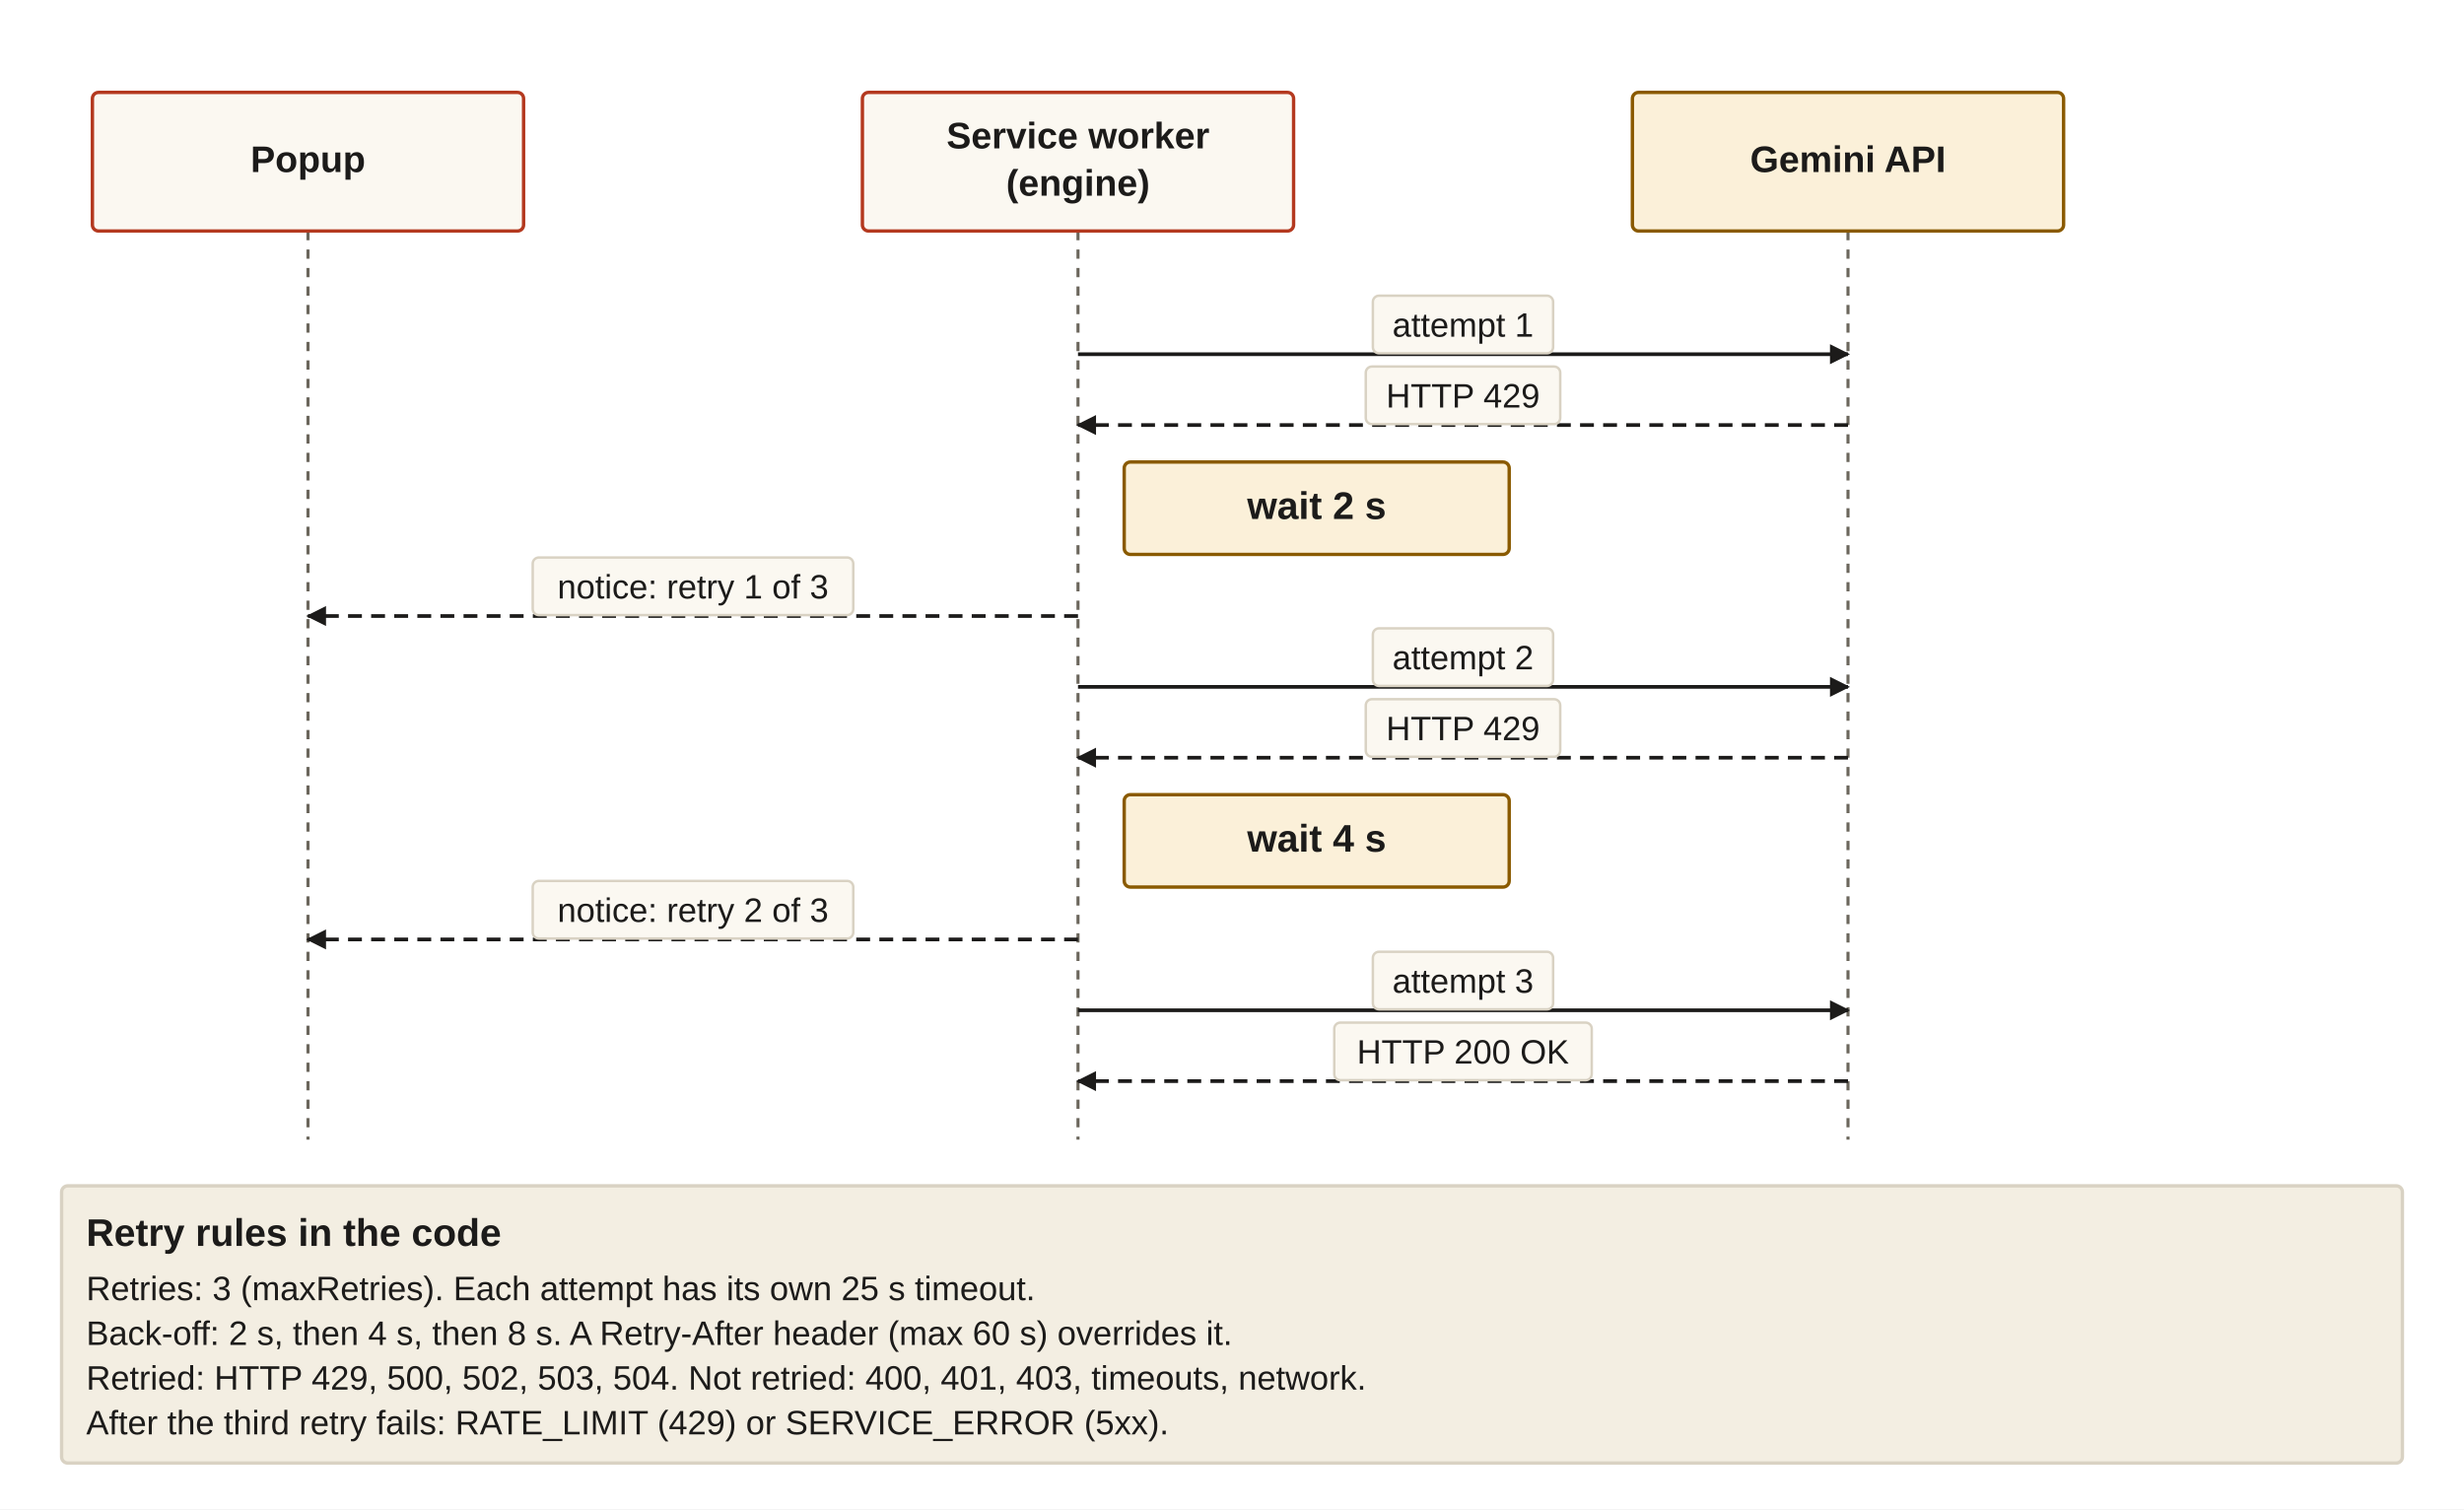
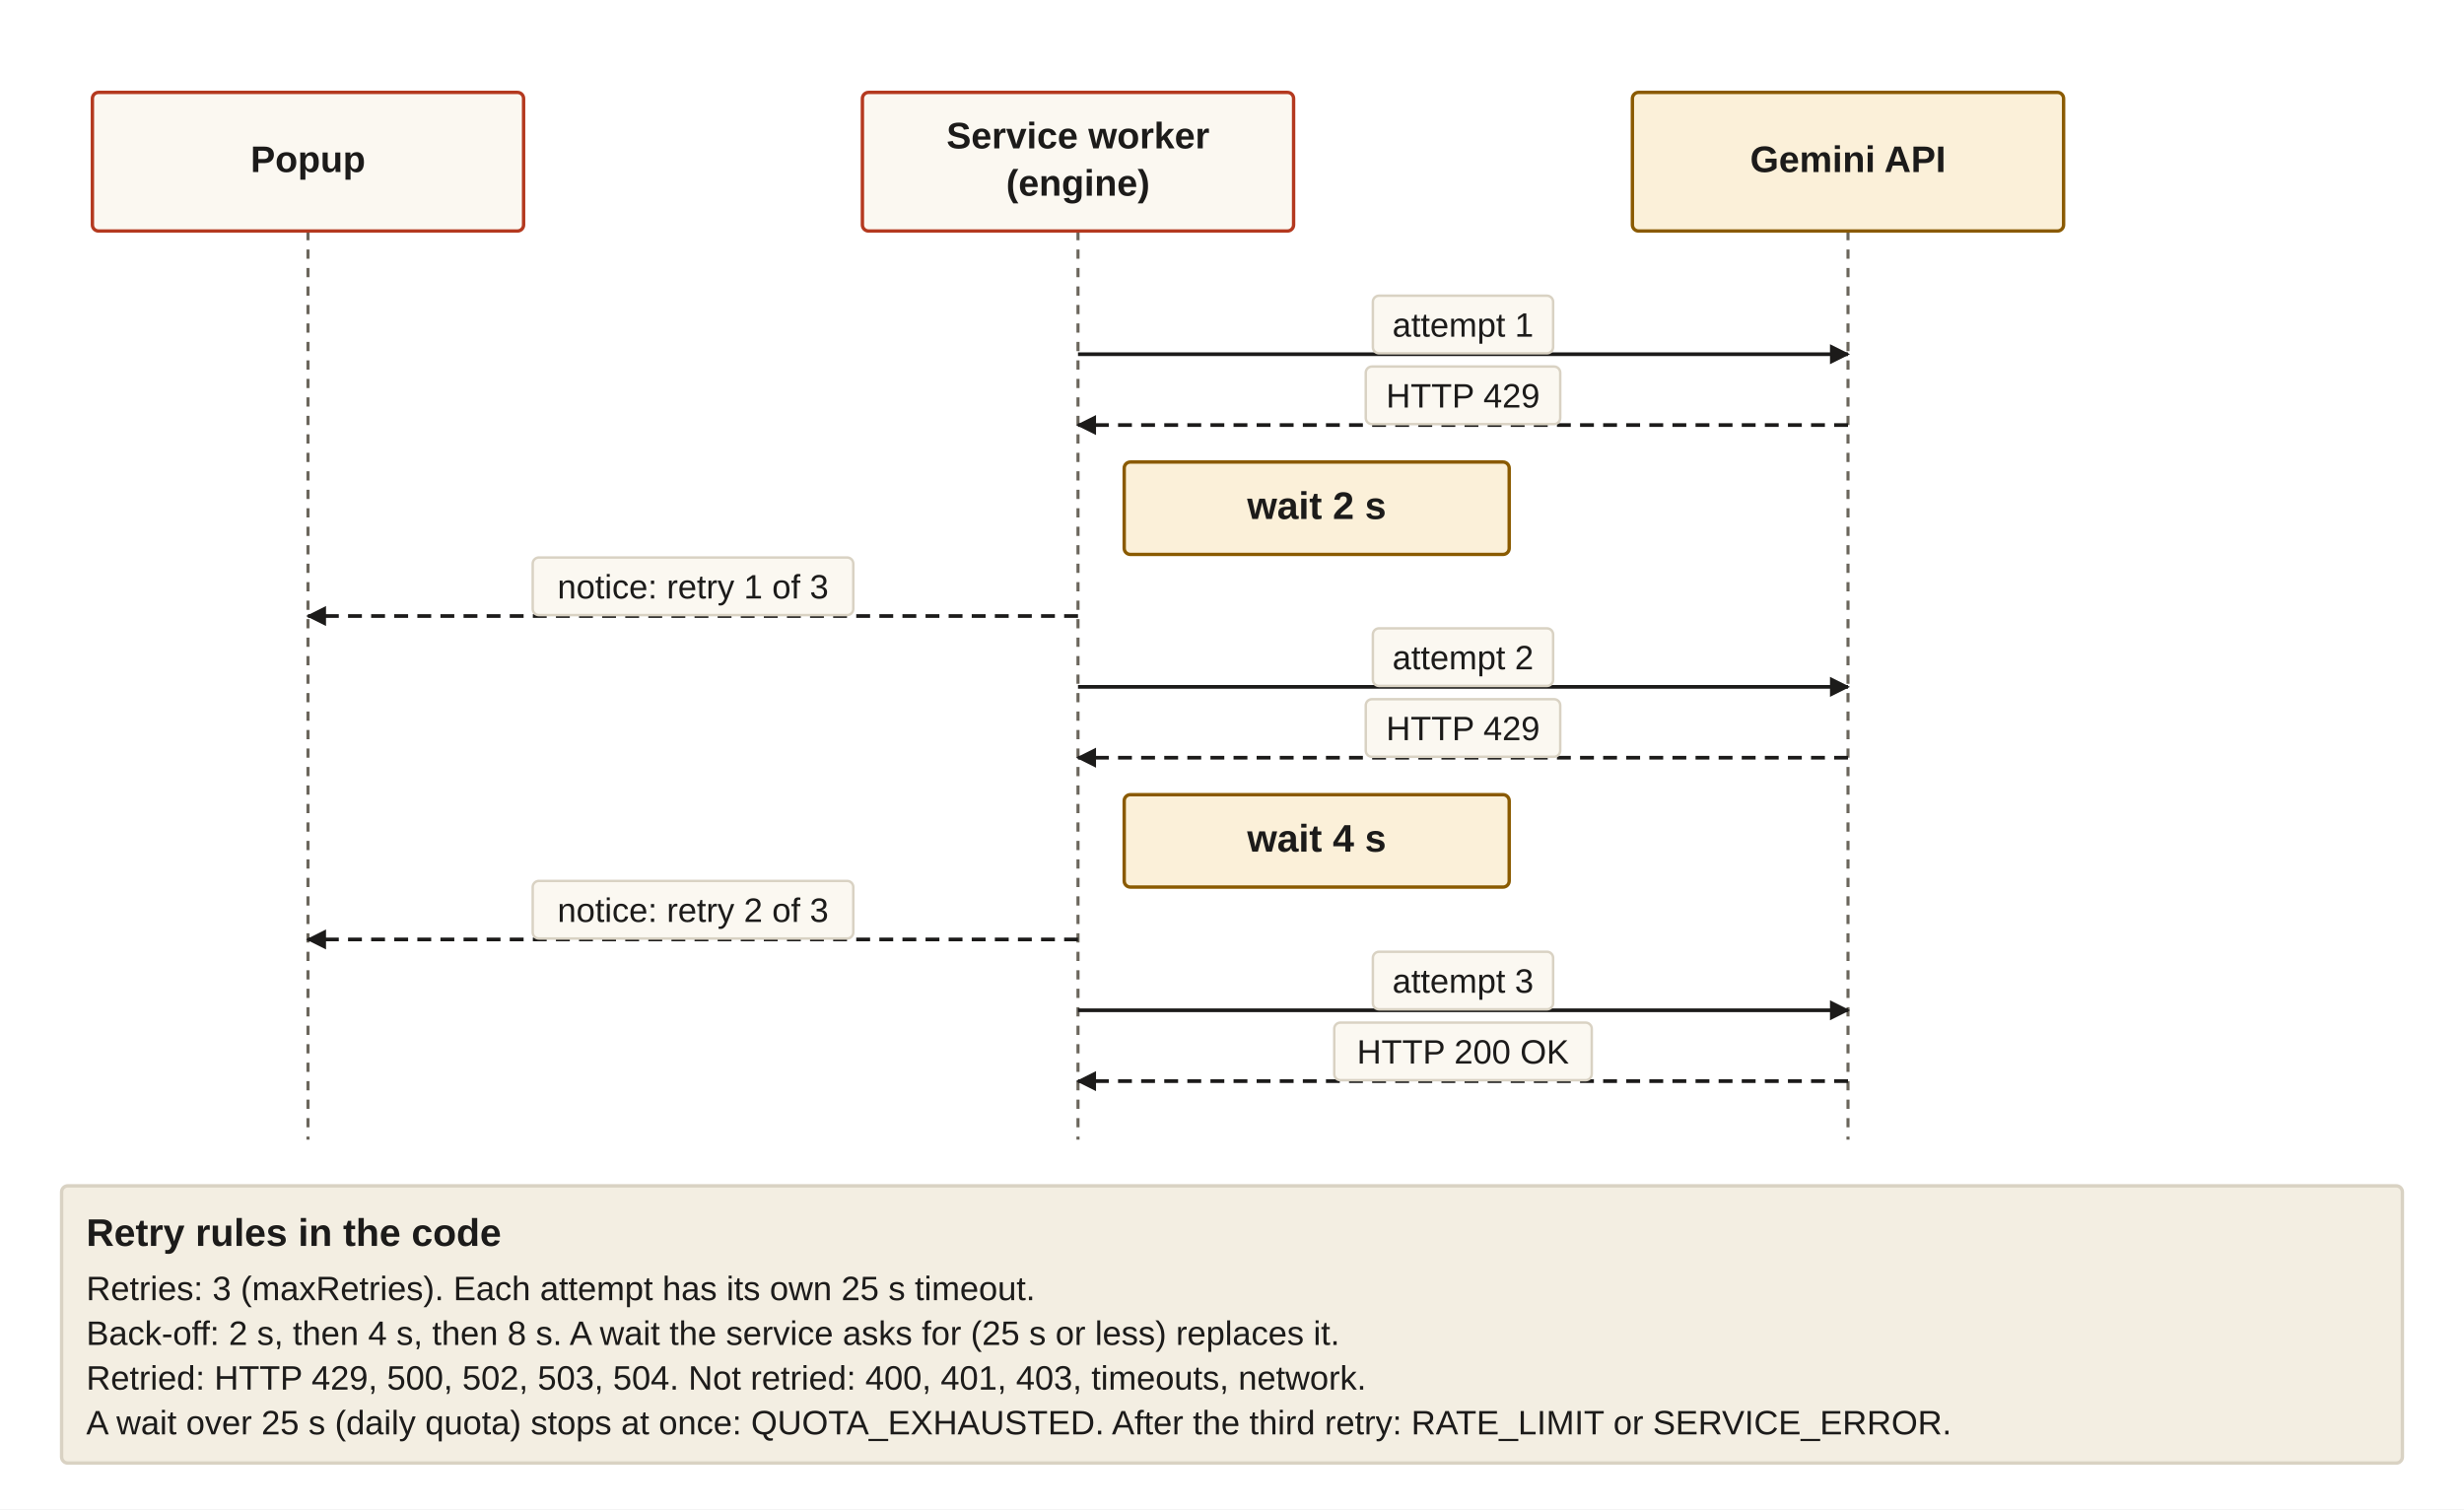
<svg xmlns="http://www.w3.org/2000/svg" width="1600" height="980" viewBox="0 0 1600 980" font-family="'Segoe UI', Arial, sans-serif" fill="#1C1B1A">
  <defs>
    <marker id="ah" viewBox="0 0 10 10" refX="9" refY="5" markerWidth="13" markerHeight="13" markerUnits="userSpaceOnUse" orient="auto-start-reverse">
      <path d="M0,0 L10,5 L0,10 z" fill="#1C1B1A" />
    </marker>
  </defs>
  <rect x="0" y="0" width="1600" height="980" fill="#ffffff" />
  <line x1="200" y1="150" x2="200" y2="740" stroke="#6B665C" stroke-width="2" stroke-dasharray="6 6" />
  <line x1="700" y1="150" x2="700" y2="740" stroke="#6B665C" stroke-width="2" stroke-dasharray="6 6" />
  <line x1="1200" y1="150" x2="1200" y2="740" stroke="#6B665C" stroke-width="2" stroke-dasharray="6 6" />
  <rect x="60" y="60" width="280" height="90" rx="4" ry="4" fill="#FBF8F1" stroke="#B4391F" stroke-width="2.2" />
  <text x="200" y="111.72" font-size="24" font-weight="700" fill="#1C1B1A" text-anchor="middle" data-fit="248">Popup</text>
  <rect x="560" y="60" width="280" height="90" rx="4" ry="4" fill="#FBF8F1" stroke="#B4391F" stroke-width="2.2" />
  <text x="700" y="96.36" font-size="24" font-weight="700" fill="#1C1B1A" text-anchor="middle" data-fit="248">Service worker</text>
  <text x="700" y="127.08" font-size="24" font-weight="700" fill="#1C1B1A" text-anchor="middle" data-fit="248">(engine)</text>
  <rect x="1060" y="60" width="280" height="90" rx="4" ry="4" fill="#FBF0D9" stroke="#8A5A00" stroke-width="2.2" />
  <text x="1200" y="111.72" font-size="24" font-weight="700" fill="#1C1B1A" text-anchor="middle" data-fit="248">Gemini API</text>
  <path d="M700,230 L1200,230" fill="none" stroke="#1C1B1A" stroke-width="2.4" marker-end="url(#ah)" />
  <rect x="891.472" y="192" width="117.055" height="37.4" rx="4" fill="#FBF8F1" stroke="#D9D2C3" stroke-width="1.6" />
  <text x="950" y="218.62" font-size="22" fill="#1C1B1A" text-anchor="middle">attempt 1</text>
  <path d="M1200,276 L700,276" fill="none" stroke="#1C1B1A" stroke-width="2.4" stroke-dasharray="9 6" marker-end="url(#ah)" />
  <rect x="886.863" y="238" width="126.274" height="37.4" rx="4" fill="#FBF8F1" stroke="#D9D2C3" stroke-width="1.6" />
  <text x="950" y="264.62" font-size="22" fill="#1C1B1A" text-anchor="middle">HTTP 429</text>
  <rect x="730" y="300" width="250" height="60" rx="4" ry="4" fill="#FBF0D9" stroke="#8A5A00" stroke-width="2.2" />
  <text x="855" y="337" font-size="25" font-weight="700" fill="#1C1B1A" text-anchor="middle" data-fit="218">wait 2 s</text>
  <path d="M700,400 L200,400" fill="none" stroke="#1C1B1A" stroke-width="2.4" stroke-dasharray="9 6" marker-end="url(#ah)" />
  <rect x="345.912" y="362" width="208.175" height="37.4" rx="4" fill="#FBF8F1" stroke="#D9D2C3" stroke-width="1.6" />
  <text x="450" y="388.62" font-size="22" fill="#1C1B1A" text-anchor="middle">notice: retry 1 of 3</text>
  <path d="M700,446 L1200,446" fill="none" stroke="#1C1B1A" stroke-width="2.4" marker-end="url(#ah)" />
  <rect x="891.472" y="408" width="117.055" height="37.4" rx="4" fill="#FBF8F1" stroke="#D9D2C3" stroke-width="1.6" />
  <text x="950" y="434.62" font-size="22" fill="#1C1B1A" text-anchor="middle">attempt 2</text>
  <path d="M1200,492 L700,492" fill="none" stroke="#1C1B1A" stroke-width="2.4" stroke-dasharray="9 6" marker-end="url(#ah)" />
  <rect x="886.863" y="454" width="126.274" height="37.4" rx="4" fill="#FBF8F1" stroke="#D9D2C3" stroke-width="1.6" />
  <text x="950" y="480.62" font-size="22" fill="#1C1B1A" text-anchor="middle">HTTP 429</text>
  <rect x="730" y="516" width="250" height="60" rx="4" ry="4" fill="#FBF0D9" stroke="#8A5A00" stroke-width="2.2" />
  <text x="855" y="553" font-size="25" font-weight="700" fill="#1C1B1A" text-anchor="middle" data-fit="218">wait 4 s</text>
  <path d="M700,610 L200,610" fill="none" stroke="#1C1B1A" stroke-width="2.4" stroke-dasharray="9 6" marker-end="url(#ah)" />
  <rect x="345.912" y="572" width="208.175" height="37.4" rx="4" fill="#FBF8F1" stroke="#D9D2C3" stroke-width="1.6" />
  <text x="450" y="598.62" font-size="22" fill="#1C1B1A" text-anchor="middle">notice: retry 2 of 3</text>
  <path d="M700,656 L1200,656" fill="none" stroke="#1C1B1A" stroke-width="2.4" marker-end="url(#ah)" />
  <rect x="891.472" y="618" width="117.055" height="37.4" rx="4" fill="#FBF8F1" stroke="#D9D2C3" stroke-width="1.6" />
  <text x="950" y="644.62" font-size="22" fill="#1C1B1A" text-anchor="middle">attempt 3</text>
  <path d="M1200,702 L700,702" fill="none" stroke="#1C1B1A" stroke-width="2.4" stroke-dasharray="9 6" marker-end="url(#ah)" />
  <rect x="866.394" y="664" width="167.213" height="37.4" rx="4" fill="#FBF8F1" stroke="#D9D2C3" stroke-width="1.6" />
  <text x="950" y="690.62" font-size="22" fill="#1C1B1A" text-anchor="middle">HTTP 200 OK</text>
  <rect x="40" y="770" width="1520" height="180" rx="4" ry="4" fill="#F3EEE2" stroke="#D9D2C3" stroke-width="2.2" />
  <text x="56" y="809" font-size="25" font-weight="700" fill="#1C1B1A" text-anchor="start" data-fit="1488">Retry rules in the code</text>
  <text x="56" y="844.24" font-size="22" font-weight="400" fill="#1C1B1A" text-anchor="start" data-fit="1488">Retries: 3 (maxRetries). Each attempt has its own 25 s timeout.</text>
-   <text x="56" y="873.28" font-size="22" font-weight="400" fill="#1C1B1A" text-anchor="start" data-fit="1488">Back-off: 2 s, then 4 s, then 8 s. A Retry-After header (max 60 s) overrides it.</text>
+   <text x="56" y="873.28" font-size="22" font-weight="400" fill="#1C1B1A" text-anchor="start" data-fit="1488">Back-off: 2 s, then 4 s, then 8 s. A wait the service asks for (25 s or less) replaces it.</text>
  <text x="56" y="902.32" font-size="22" font-weight="400" fill="#1C1B1A" text-anchor="start" data-fit="1488">Retried: HTTP 429, 500, 502, 503, 504. Not retried: 400, 401, 403, timeouts, network.</text>
-   <text x="56" y="931.36" font-size="22" font-weight="400" fill="#1C1B1A" text-anchor="start" data-fit="1488">After the third retry fails: RATE_LIMIT (429) or SERVICE_ERROR (5xx).</text>
+   <text x="56" y="931.36" font-size="22" font-weight="400" fill="#1C1B1A" text-anchor="start" data-fit="1488">A wait over 25 s (daily quota) stops at once: QUOTA_EXHAUSTED. After the third retry: RATE_LIMIT or SERVICE_ERROR.</text>
</svg>
